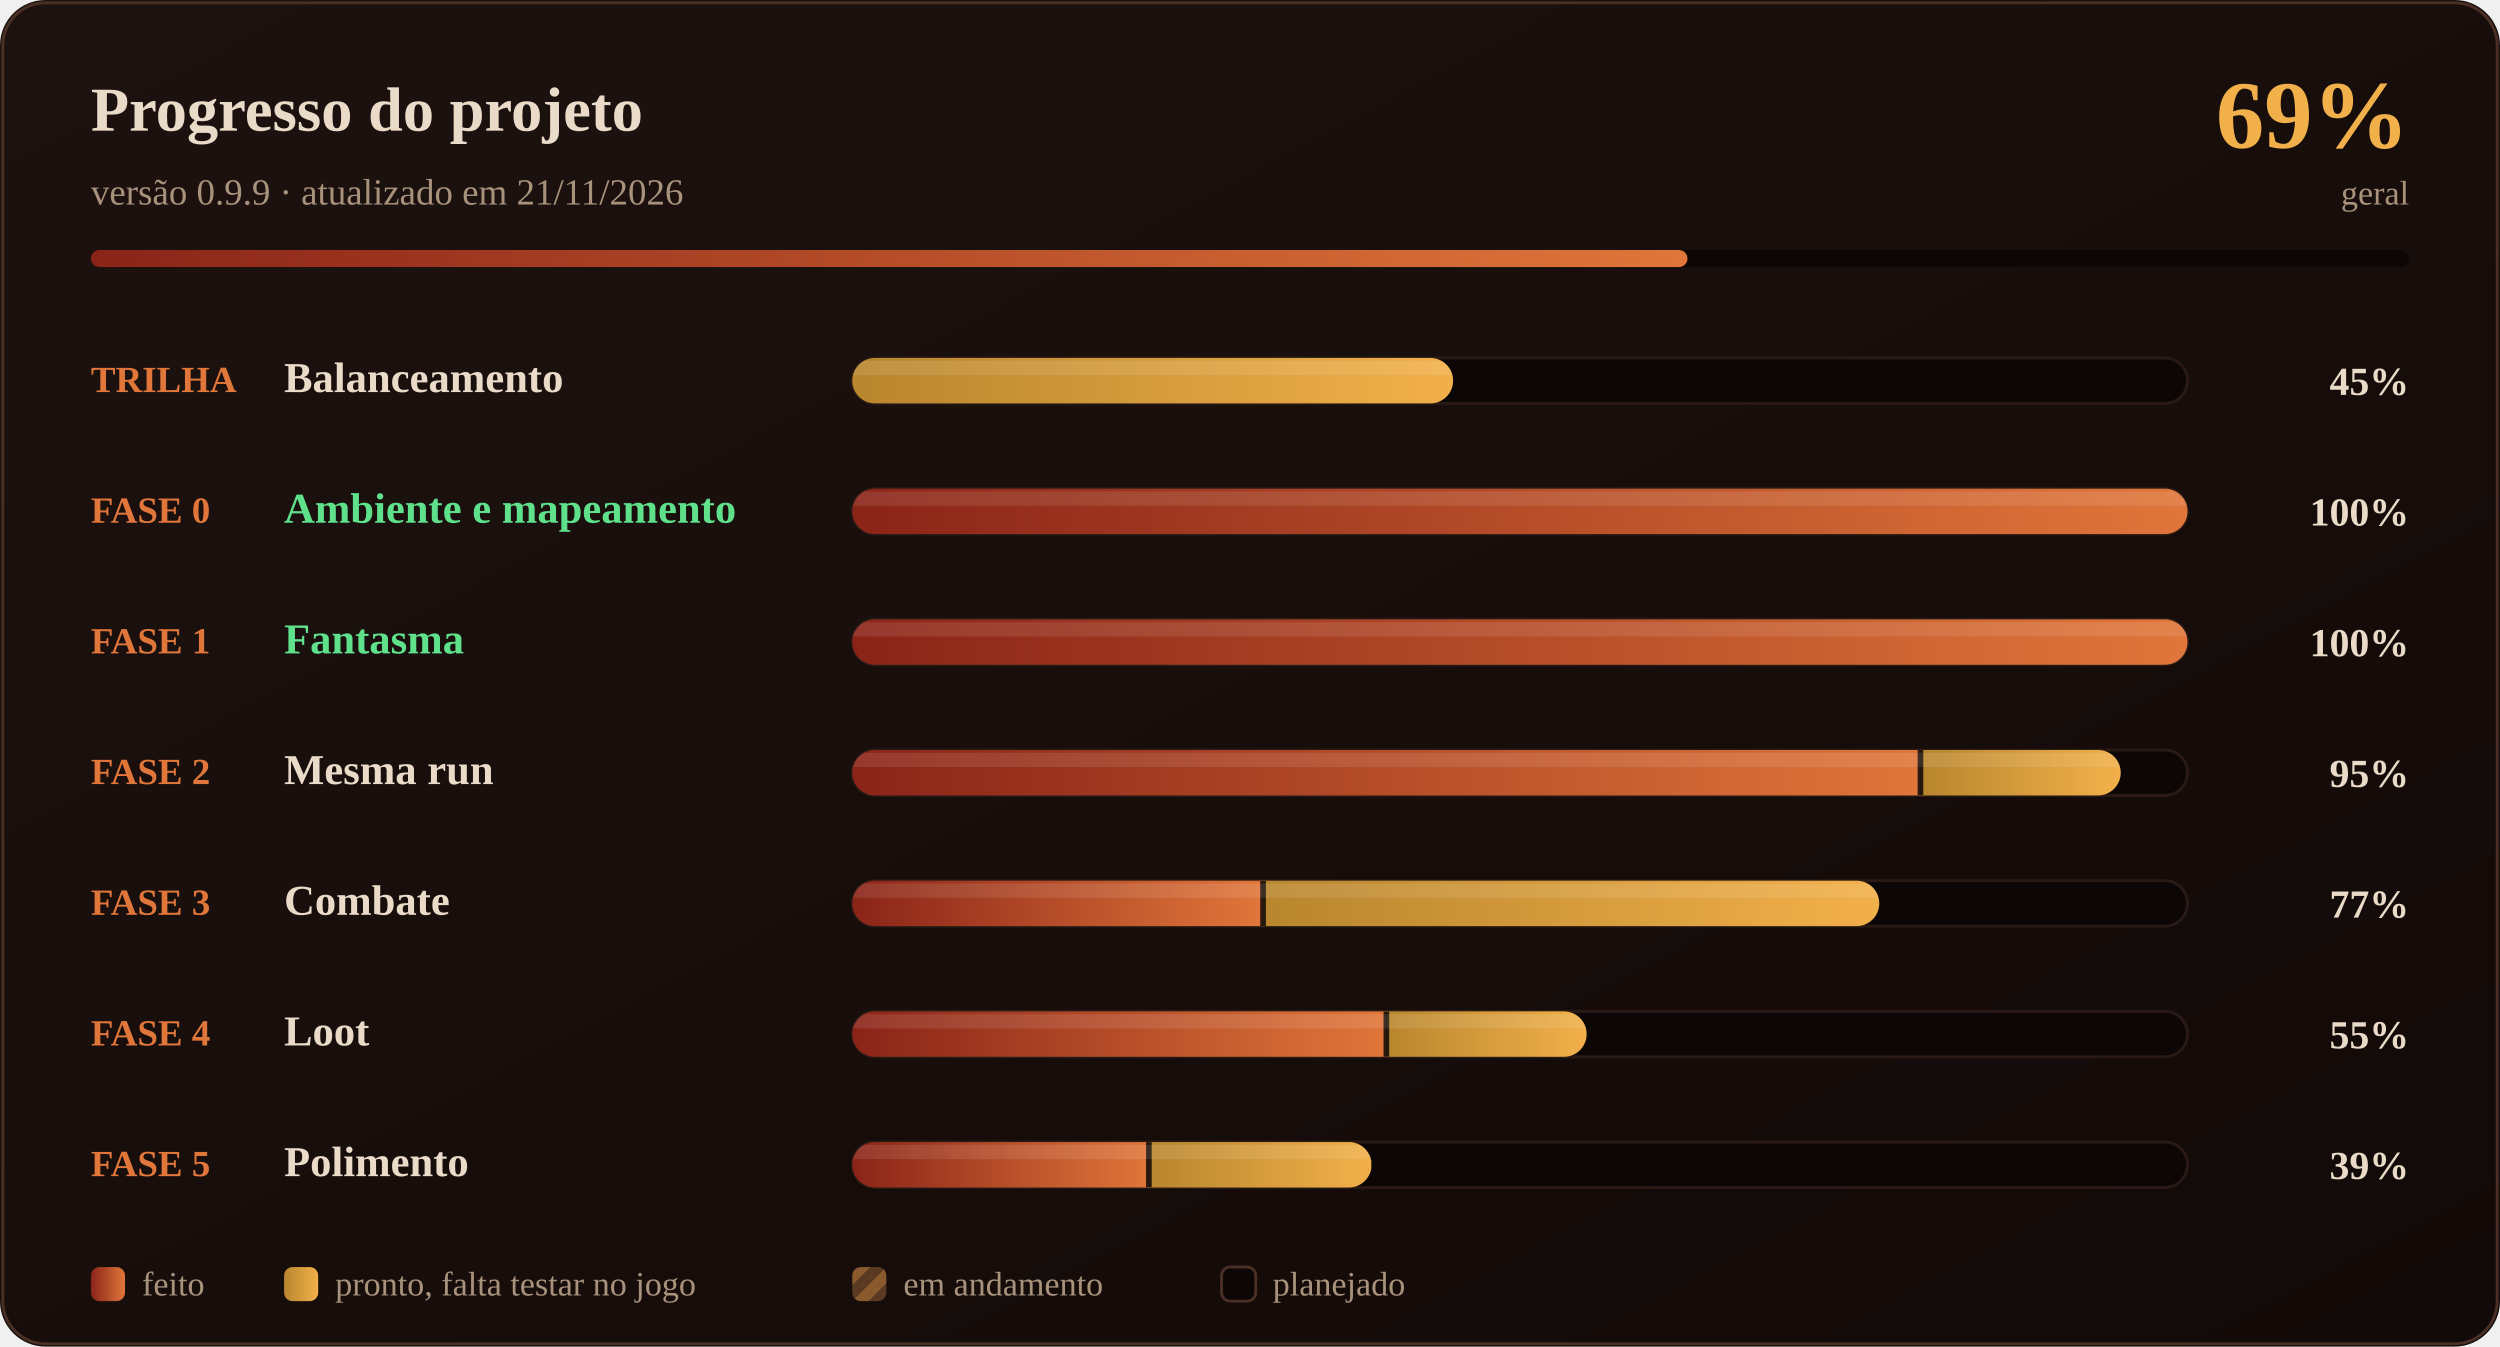
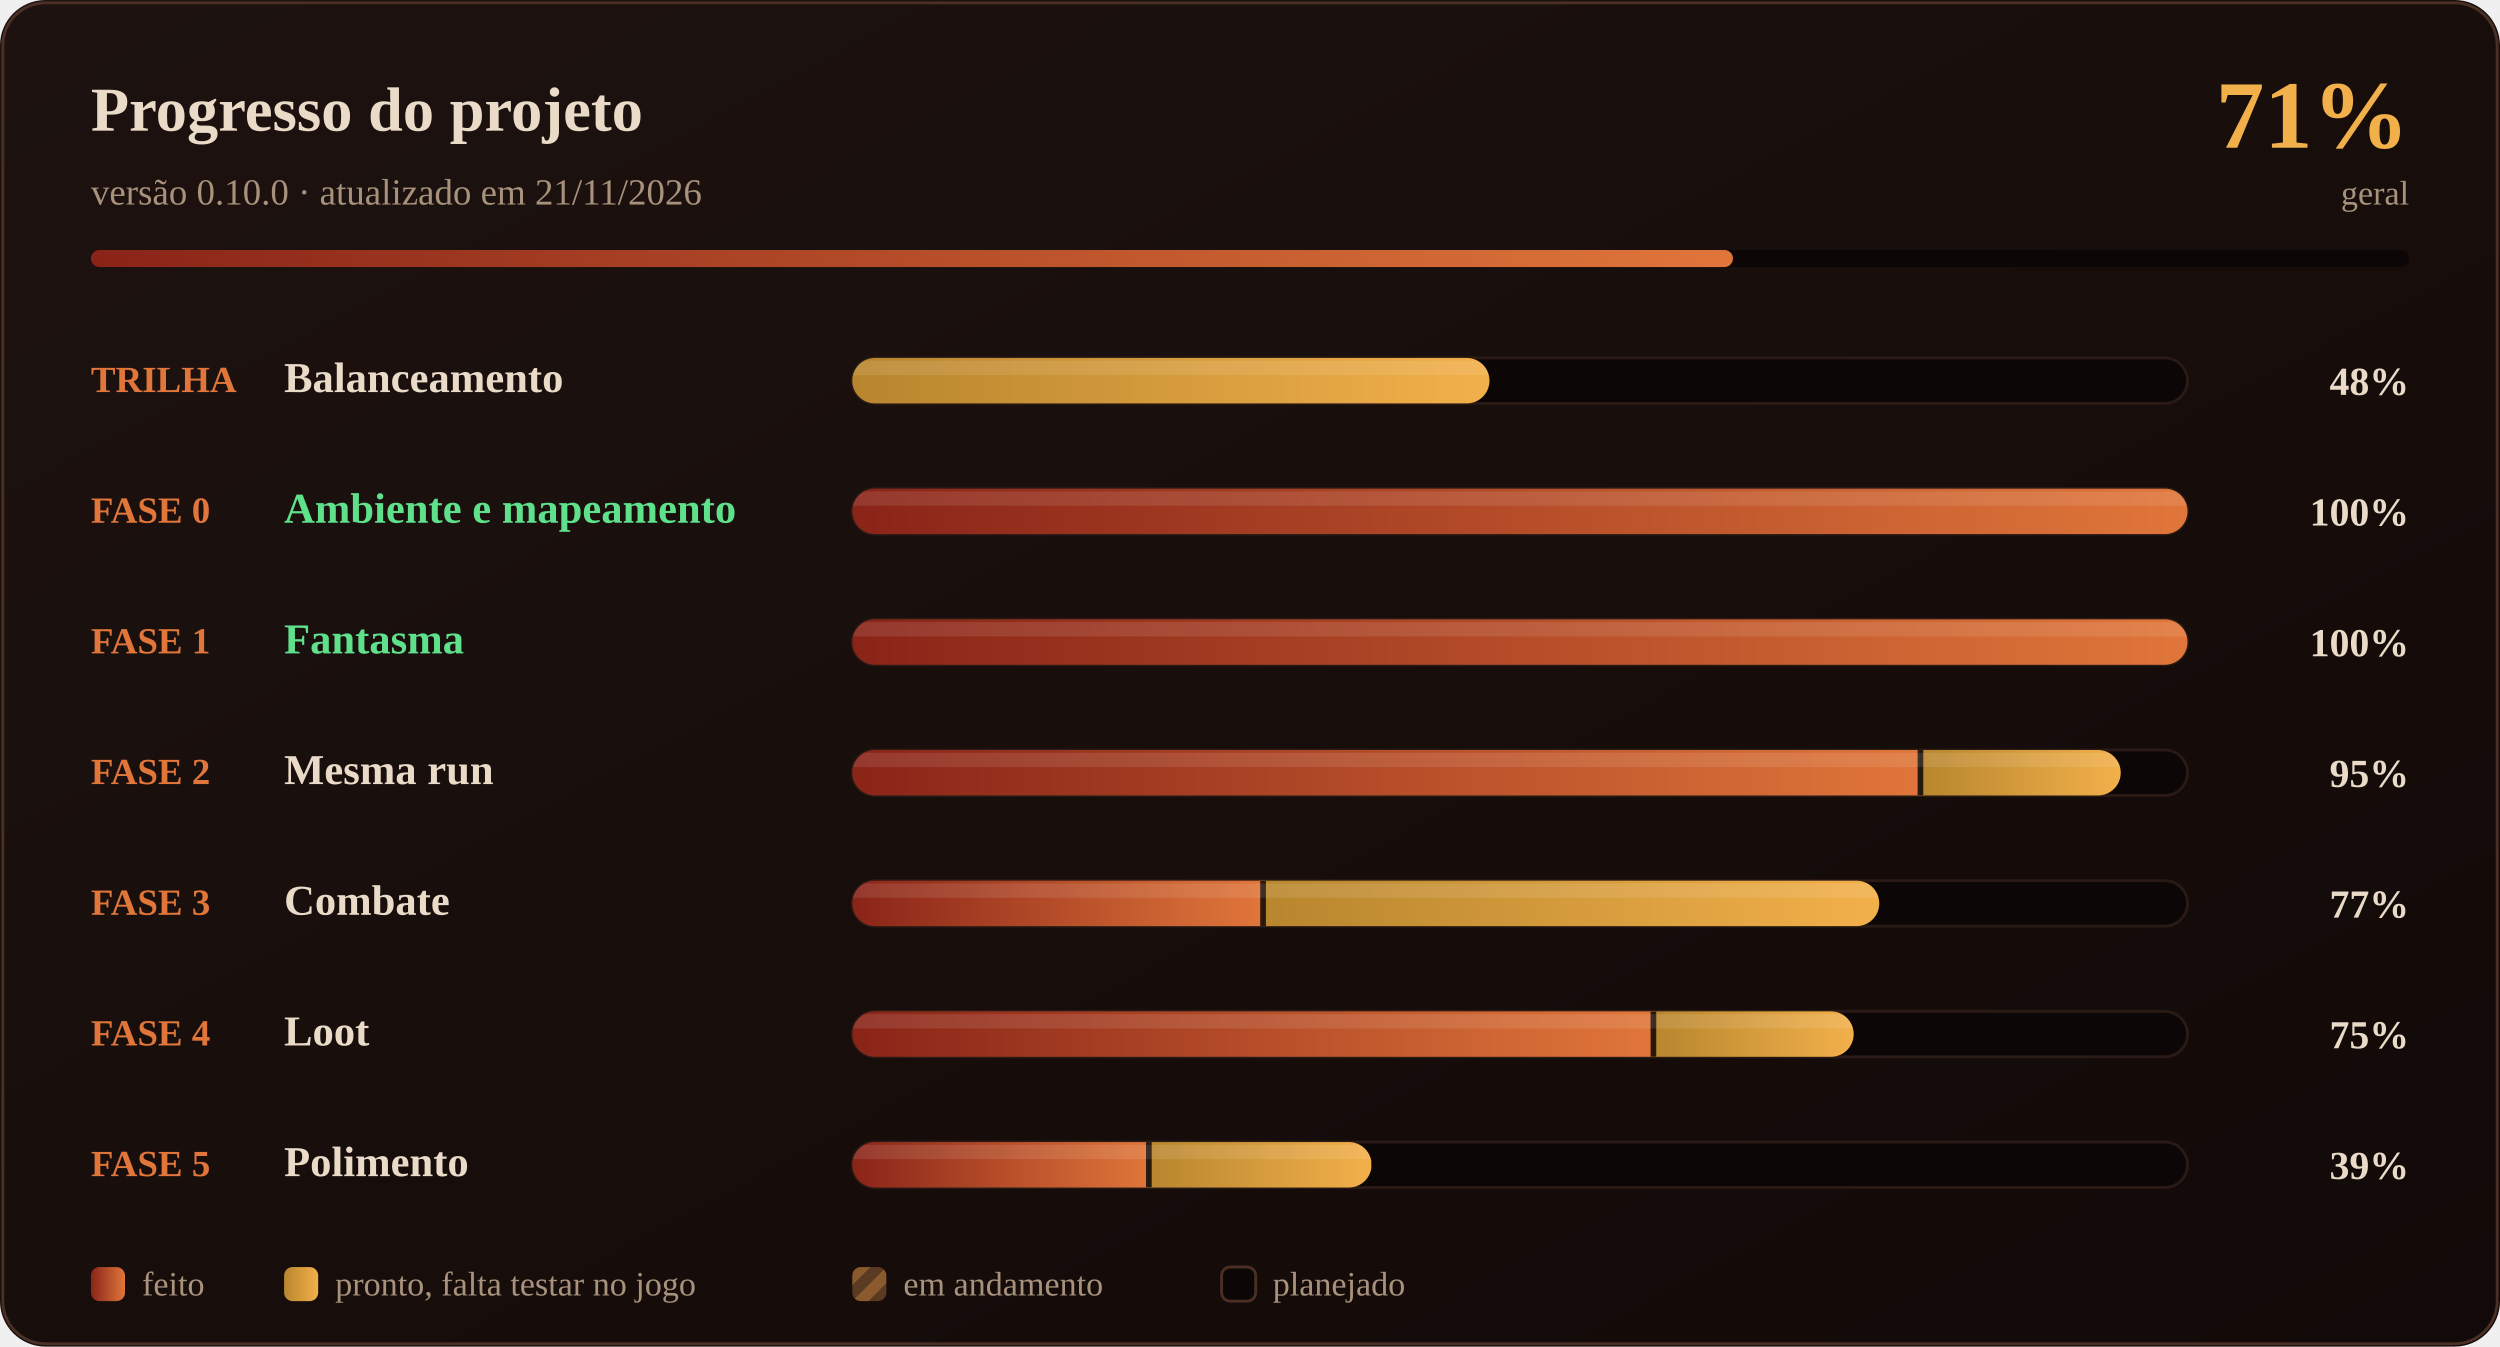
<svg xmlns="http://www.w3.org/2000/svg" width="880" height="474" viewBox="0 0 880 474" font-family="Georgia, 'Times New Roman', serif">
  <defs>
    <linearGradient id="fundo" x1="0" y1="0" x2="1" y2="1">
      <stop offset="0" stop-color="#1d1210" />
      <stop offset="1" stop-color="#120a08" />
    </linearGradient>
    <linearGradient id="fogo" x1="0" y1="0" x2="1" y2="0">
      <stop offset="0" stop-color="#8a2418" />
      <stop offset="1" stop-color="#e0763a" />
    </linearGradient>
    <linearGradient id="teste" x1="0" y1="0" x2="1" y2="0">
      <stop offset="0" stop-color="#b8862e" />
      <stop offset="1" stop-color="#f2b04a" />
    </linearGradient>
    <pattern id="andamento" width="8" height="8" patternUnits="userSpaceOnUse" patternTransform="rotate(45)">
      <rect width="8" height="8" fill="#5a3a22" />
      <rect width="4" height="8" fill="#8a5a2e" />
    </pattern>
  </defs>
  <rect width="880" height="474" rx="16" fill="url(#fundo)" />
  <rect x="1" y="1" width="878" height="472" rx="15" fill="none" stroke="#4a2f25" />
  <text x="32" y="46" fill="#eadbc8" font-size="22" font-weight="700">Progresso do projeto</text>
-   <text x="32" y="72" fill="#a8927c" font-size="13">versão 0.9.9 · atualizado em 21/11/2026</text>
-   <text x="848" y="52" fill="#f2b04a" font-size="34" font-weight="800" text-anchor="end">69%</text>
+   <text x="32" y="72" fill="#a8927c" font-size="13">versão 0.10.0 · atualizado em 21/11/2026</text>
+   <text x="848" y="52" fill="#f2b04a" font-size="34" font-weight="800" text-anchor="end">71%</text>
  <text x="848" y="72" fill="#a8927c" font-size="12" text-anchor="end">geral</text>
  <rect x="32" y="88" width="816" height="6" rx="3" fill="#0c0706" />
-   <rect x="32" y="88" width="562.0" height="6" rx="3" fill="url(#fogo)" />
+   <rect x="32" y="88" width="578.0" height="6" rx="3" fill="url(#fogo)" />
  <text x="32" y="138" fill="#e0763a" font-size="13" font-weight="700">TRILHA</text>
  <text x="100" y="138" fill="#eadbc8" font-size="15" font-weight="600">Balanceamento</text>
  <rect x="300" y="126" width="470" height="16" rx="8" fill="#0c0706" stroke="#2a1a15" />
  <clipPath id="barra0">
-     <rect x="300" y="126" width="211.5" height="16" rx="8" />
+     <rect x="300" y="126" width="224.3" height="16" rx="8" />
  </clipPath>
  <g clip-path="url(#barra0)">
-     <rect x="300.0" y="126" width="211.5" height="16" fill="url(#teste)" />
-     <rect x="300" y="127" width="211.5" height="5" fill="#fff" opacity="0.10" />
+     <rect x="300.0" y="126" width="224.3" height="16" fill="url(#teste)" />
+     <rect x="300" y="127" width="224.3" height="5" fill="#fff" opacity="0.10" />
  </g>
-   <text x="848" y="139" fill="#eadbc8" font-size="14" font-weight="700" text-anchor="end">45%</text>
+   <text x="848" y="139" fill="#eadbc8" font-size="14" font-weight="700" text-anchor="end">48%</text>
  <text x="32" y="184" fill="#e0763a" font-size="13" font-weight="700">FASE 0</text>
  <text x="100" y="184" fill="#5fe08a" font-size="15" font-weight="600">Ambiente e mapeamento</text>
  <rect x="300" y="172" width="470" height="16" rx="8" fill="#0c0706" stroke="#2a1a15" />
  <clipPath id="barra1">
    <rect x="300" y="172" width="470.0" height="16" rx="8" />
  </clipPath>
  <g clip-path="url(#barra1)">
    <rect x="300.0" y="172" width="470.0" height="16" fill="url(#fogo)" />
    <rect x="300" y="173" width="470.0" height="5" fill="#fff" opacity="0.10" />
  </g>
  <text x="848" y="185" fill="#eadbc8" font-size="14" font-weight="700" text-anchor="end">100%</text>
  <text x="32" y="230" fill="#e0763a" font-size="13" font-weight="700">FASE 1</text>
  <text x="100" y="230" fill="#5fe08a" font-size="15" font-weight="600">Fantasma</text>
  <rect x="300" y="218" width="470" height="16" rx="8" fill="#0c0706" stroke="#2a1a15" />
  <clipPath id="barra2">
    <rect x="300" y="218" width="470.0" height="16" rx="8" />
  </clipPath>
  <g clip-path="url(#barra2)">
    <rect x="300.0" y="218" width="470.0" height="16" fill="url(#fogo)" />
    <rect x="300" y="219" width="470.0" height="5" fill="#fff" opacity="0.10" />
  </g>
  <text x="848" y="231" fill="#eadbc8" font-size="14" font-weight="700" text-anchor="end">100%</text>
  <text x="32" y="276" fill="#e0763a" font-size="13" font-weight="700">FASE 2</text>
  <text x="100" y="276" fill="#eadbc8" font-size="15" font-weight="600">Mesma run</text>
  <rect x="300" y="264" width="470" height="16" rx="8" fill="#0c0706" stroke="#2a1a15" />
  <clipPath id="barra3">
    <rect x="300" y="264" width="446.5" height="16" rx="8" />
  </clipPath>
  <g clip-path="url(#barra3)">
    <rect x="300.0" y="264" width="376.0" height="16" fill="url(#fogo)" />
    <rect x="676.0" y="264" width="70.5" height="16" fill="url(#teste)" />
    <rect x="675.0" y="264" width="2" height="16" fill="#0c0706" opacity="0.85" />
    <rect x="300" y="265" width="446.5" height="5" fill="#fff" opacity="0.10" />
  </g>
  <text x="848" y="277" fill="#eadbc8" font-size="14" font-weight="700" text-anchor="end">95%</text>
  <text x="32" y="322" fill="#e0763a" font-size="13" font-weight="700">FASE 3</text>
  <text x="100" y="322" fill="#eadbc8" font-size="15" font-weight="600">Combate</text>
  <rect x="300" y="310" width="470" height="16" rx="8" fill="#0c0706" stroke="#2a1a15" />
  <clipPath id="barra4">
    <rect x="300" y="310" width="361.5" height="16" rx="8" />
  </clipPath>
  <g clip-path="url(#barra4)">
    <rect x="300.0" y="310" width="144.6" height="16" fill="url(#fogo)" />
    <rect x="444.6" y="310" width="216.9" height="16" fill="url(#teste)" />
    <rect x="443.6" y="310" width="2" height="16" fill="#0c0706" opacity="0.85" />
    <rect x="300" y="311" width="361.5" height="5" fill="#fff" opacity="0.10" />
  </g>
  <text x="848" y="323" fill="#eadbc8" font-size="14" font-weight="700" text-anchor="end">77%</text>
  <text x="32" y="368" fill="#e0763a" font-size="13" font-weight="700">FASE 4</text>
  <text x="100" y="368" fill="#eadbc8" font-size="15" font-weight="600">Loot</text>
  <rect x="300" y="356" width="470" height="16" rx="8" fill="#0c0706" stroke="#2a1a15" />
  <clipPath id="barra5">
-     <rect x="300" y="356" width="258.5" height="16" rx="8" />
+     <rect x="300" y="356" width="352.5" height="16" rx="8" />
  </clipPath>
  <g clip-path="url(#barra5)">
-     <rect x="300.0" y="356" width="188.0" height="16" fill="url(#fogo)" />
-     <rect x="488.0" y="356" width="70.5" height="16" fill="url(#teste)" />
-     <rect x="487.0" y="356" width="2" height="16" fill="#0c0706" opacity="0.85" />
-     <rect x="300" y="357" width="258.5" height="5" fill="#fff" opacity="0.10" />
+     <rect x="300.0" y="356" width="282.0" height="16" fill="url(#fogo)" />
+     <rect x="582.0" y="356" width="70.5" height="16" fill="url(#teste)" />
+     <rect x="581.0" y="356" width="2" height="16" fill="#0c0706" opacity="0.85" />
+     <rect x="300" y="357" width="352.5" height="5" fill="#fff" opacity="0.10" />
  </g>
-   <text x="848" y="369" fill="#eadbc8" font-size="14" font-weight="700" text-anchor="end">55%</text>
+   <text x="848" y="369" fill="#eadbc8" font-size="14" font-weight="700" text-anchor="end">75%</text>
  <text x="32" y="414" fill="#e0763a" font-size="13" font-weight="700">FASE 5</text>
  <text x="100" y="414" fill="#eadbc8" font-size="15" font-weight="600">Polimento</text>
  <rect x="300" y="402" width="470" height="16" rx="8" fill="#0c0706" stroke="#2a1a15" />
  <clipPath id="barra6">
    <rect x="300" y="402" width="182.8" height="16" rx="8" />
  </clipPath>
  <g clip-path="url(#barra6)">
    <rect x="300.0" y="402" width="104.4" height="16" fill="url(#fogo)" />
    <rect x="404.4" y="402" width="78.3" height="16" fill="url(#teste)" />
    <rect x="403.4" y="402" width="2" height="16" fill="#0c0706" opacity="0.85" />
    <rect x="300" y="403" width="182.8" height="5" fill="#fff" opacity="0.10" />
  </g>
  <text x="848" y="415" fill="#eadbc8" font-size="14" font-weight="700" text-anchor="end">39%</text>
  <rect x="32" y="446" width="12" height="12" rx="3" fill="url(#fogo)" />
  <text x="50" y="456" fill="#a8927c" font-size="12">feito</text>
  <rect x="100" y="446" width="12" height="12" rx="3" fill="url(#teste)" />
  <text x="118" y="456" fill="#a8927c" font-size="12">pronto, falta testar no jogo</text>
  <rect x="300" y="446" width="12" height="12" rx="3" fill="url(#andamento)" />
  <text x="318" y="456" fill="#a8927c" font-size="12">em andamento</text>
  <rect x="430" y="446" width="12" height="12" rx="3" fill="#0c0706" stroke="#4a2f25" />
  <text x="448" y="456" fill="#a8927c" font-size="12">planejado</text>
</svg>
